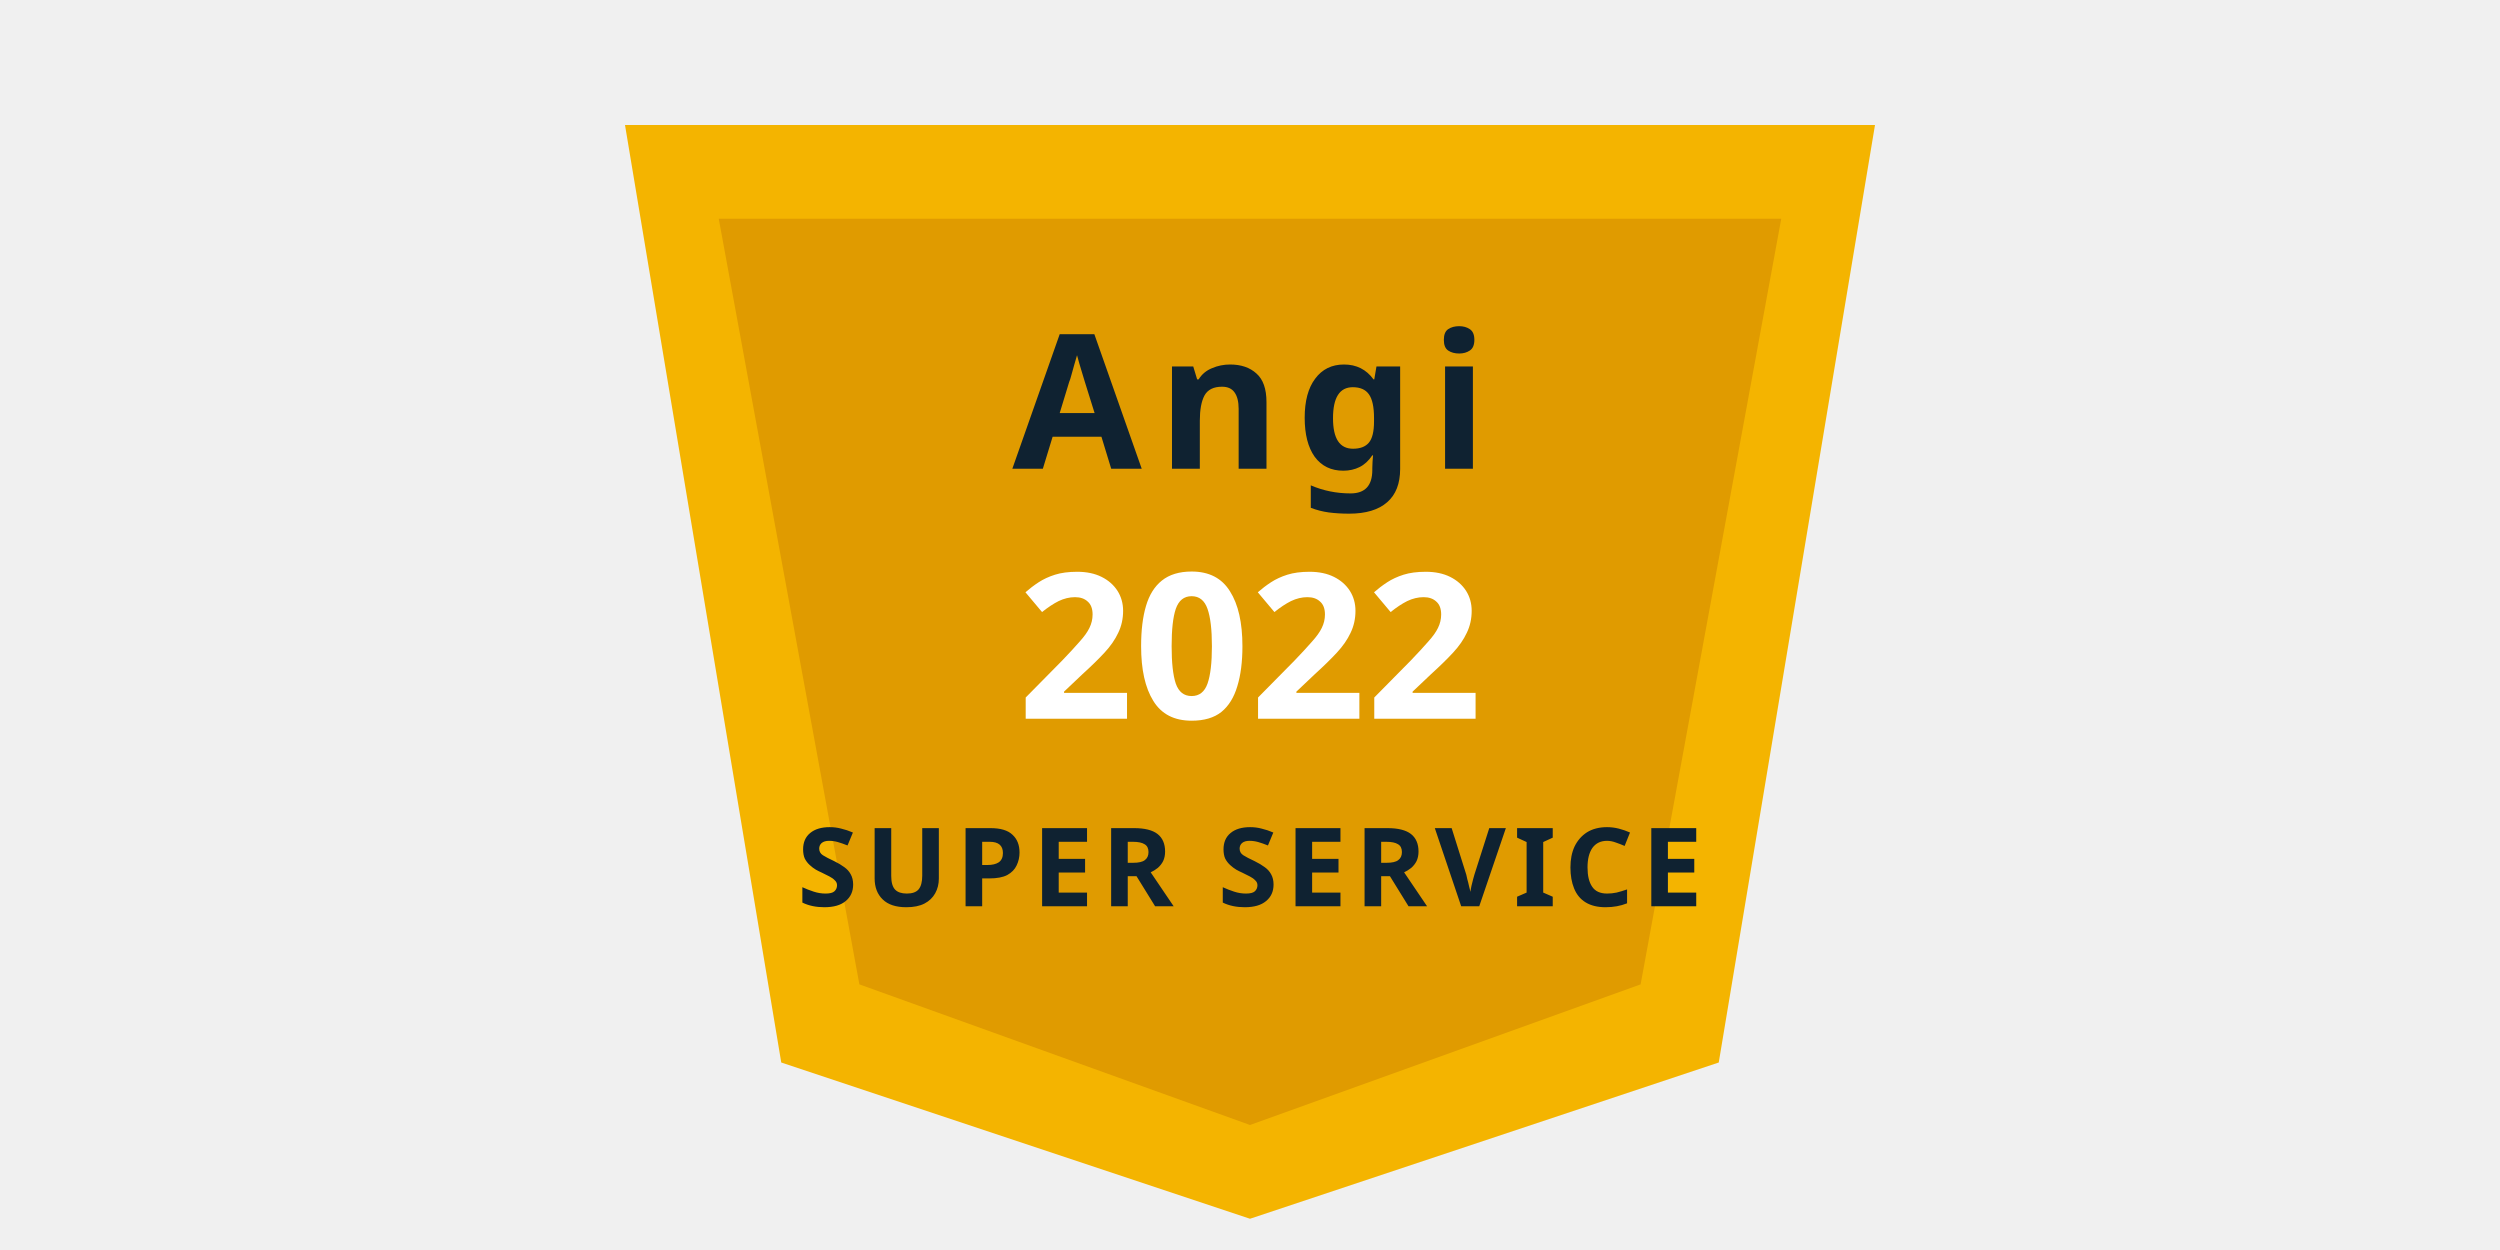
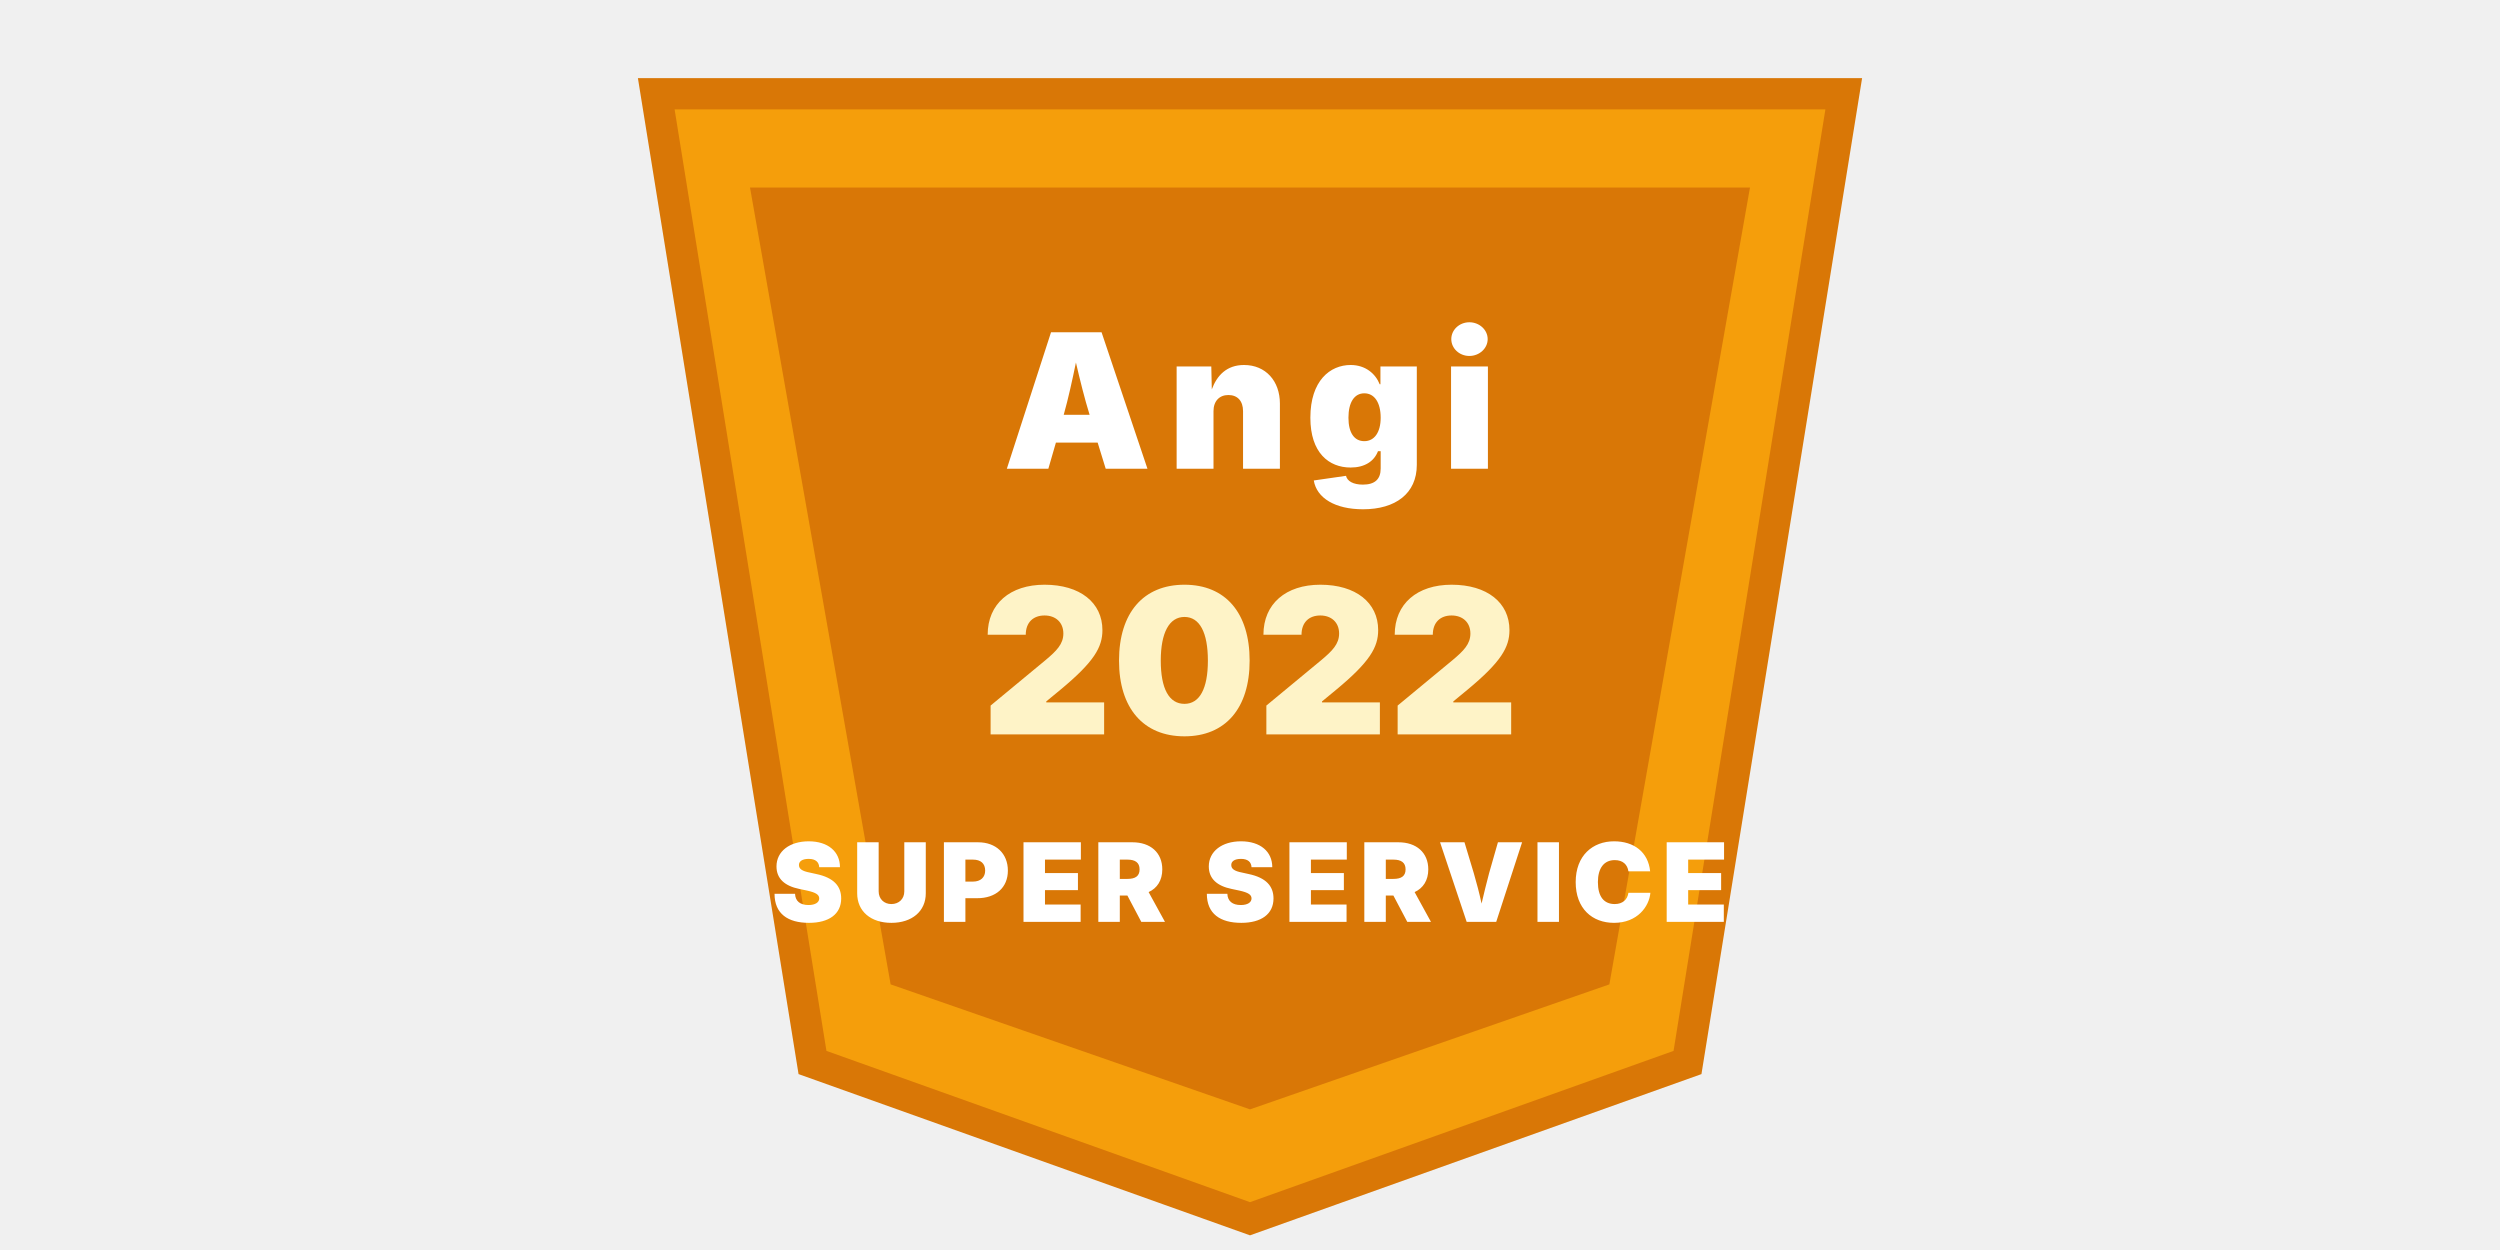
- <svg xmlns="http://www.w3.org/2000/svg" viewBox="0 0 160 80" fill="none">
-   <path d="M40 8L120 8L110 68L80 78L50 68L40 8Z" fill="#F4B400" />
-   <path d="M46 14L114 14L105 63L80 72L55 63L46 14Z" fill="#E09B00" />
-   <text x="80" y="30" text-anchor="middle" font-family="system-ui, sans-serif" font-size="12" font-weight="900" fill="#0F2231" letter-spacing="1">Angi</text>
-   <text x="80" y="46" text-anchor="middle" font-family="system-ui, sans-serif" font-size="13" font-weight="900" fill="#FFFFFF">2022</text>
-   <text x="80" y="58" text-anchor="middle" font-family="system-ui, sans-serif" font-size="7" font-weight="800" fill="#0F2231" letter-spacing="0.5">SUPER SERVICE</text>
+ <svg xmlns="http://www.w3.org/2000/svg" width="160" height="80" viewBox="0 0 160 80" fill="none">
+   <path d="M42 6L118 6L108 68L80 78L52 68L42 6Z" fill="#F59E0B" stroke="#D97706" stroke-width="2" />
+   <path d="M48 12L112 12L103 63L80 71L57 63L48 12Z" fill="#D97706" />
+   <text x="80" y="30" text-anchor="middle" font-family="system-ui, -apple-system, sans-serif" font-size="12" font-weight="900" fill="#FFFFFF" letter-spacing="1">Angi</text>
+   <text x="80" y="47" text-anchor="middle" font-family="system-ui, -apple-system, sans-serif" font-size="13" font-weight="900" fill="#FEF3C7">2022</text>
+   <text x="80" y="59" text-anchor="middle" font-family="system-ui, -apple-system, sans-serif" font-size="7" font-weight="900" fill="#FFFFFF" letter-spacing="0.5">SUPER SERVICE</text>
</svg>
